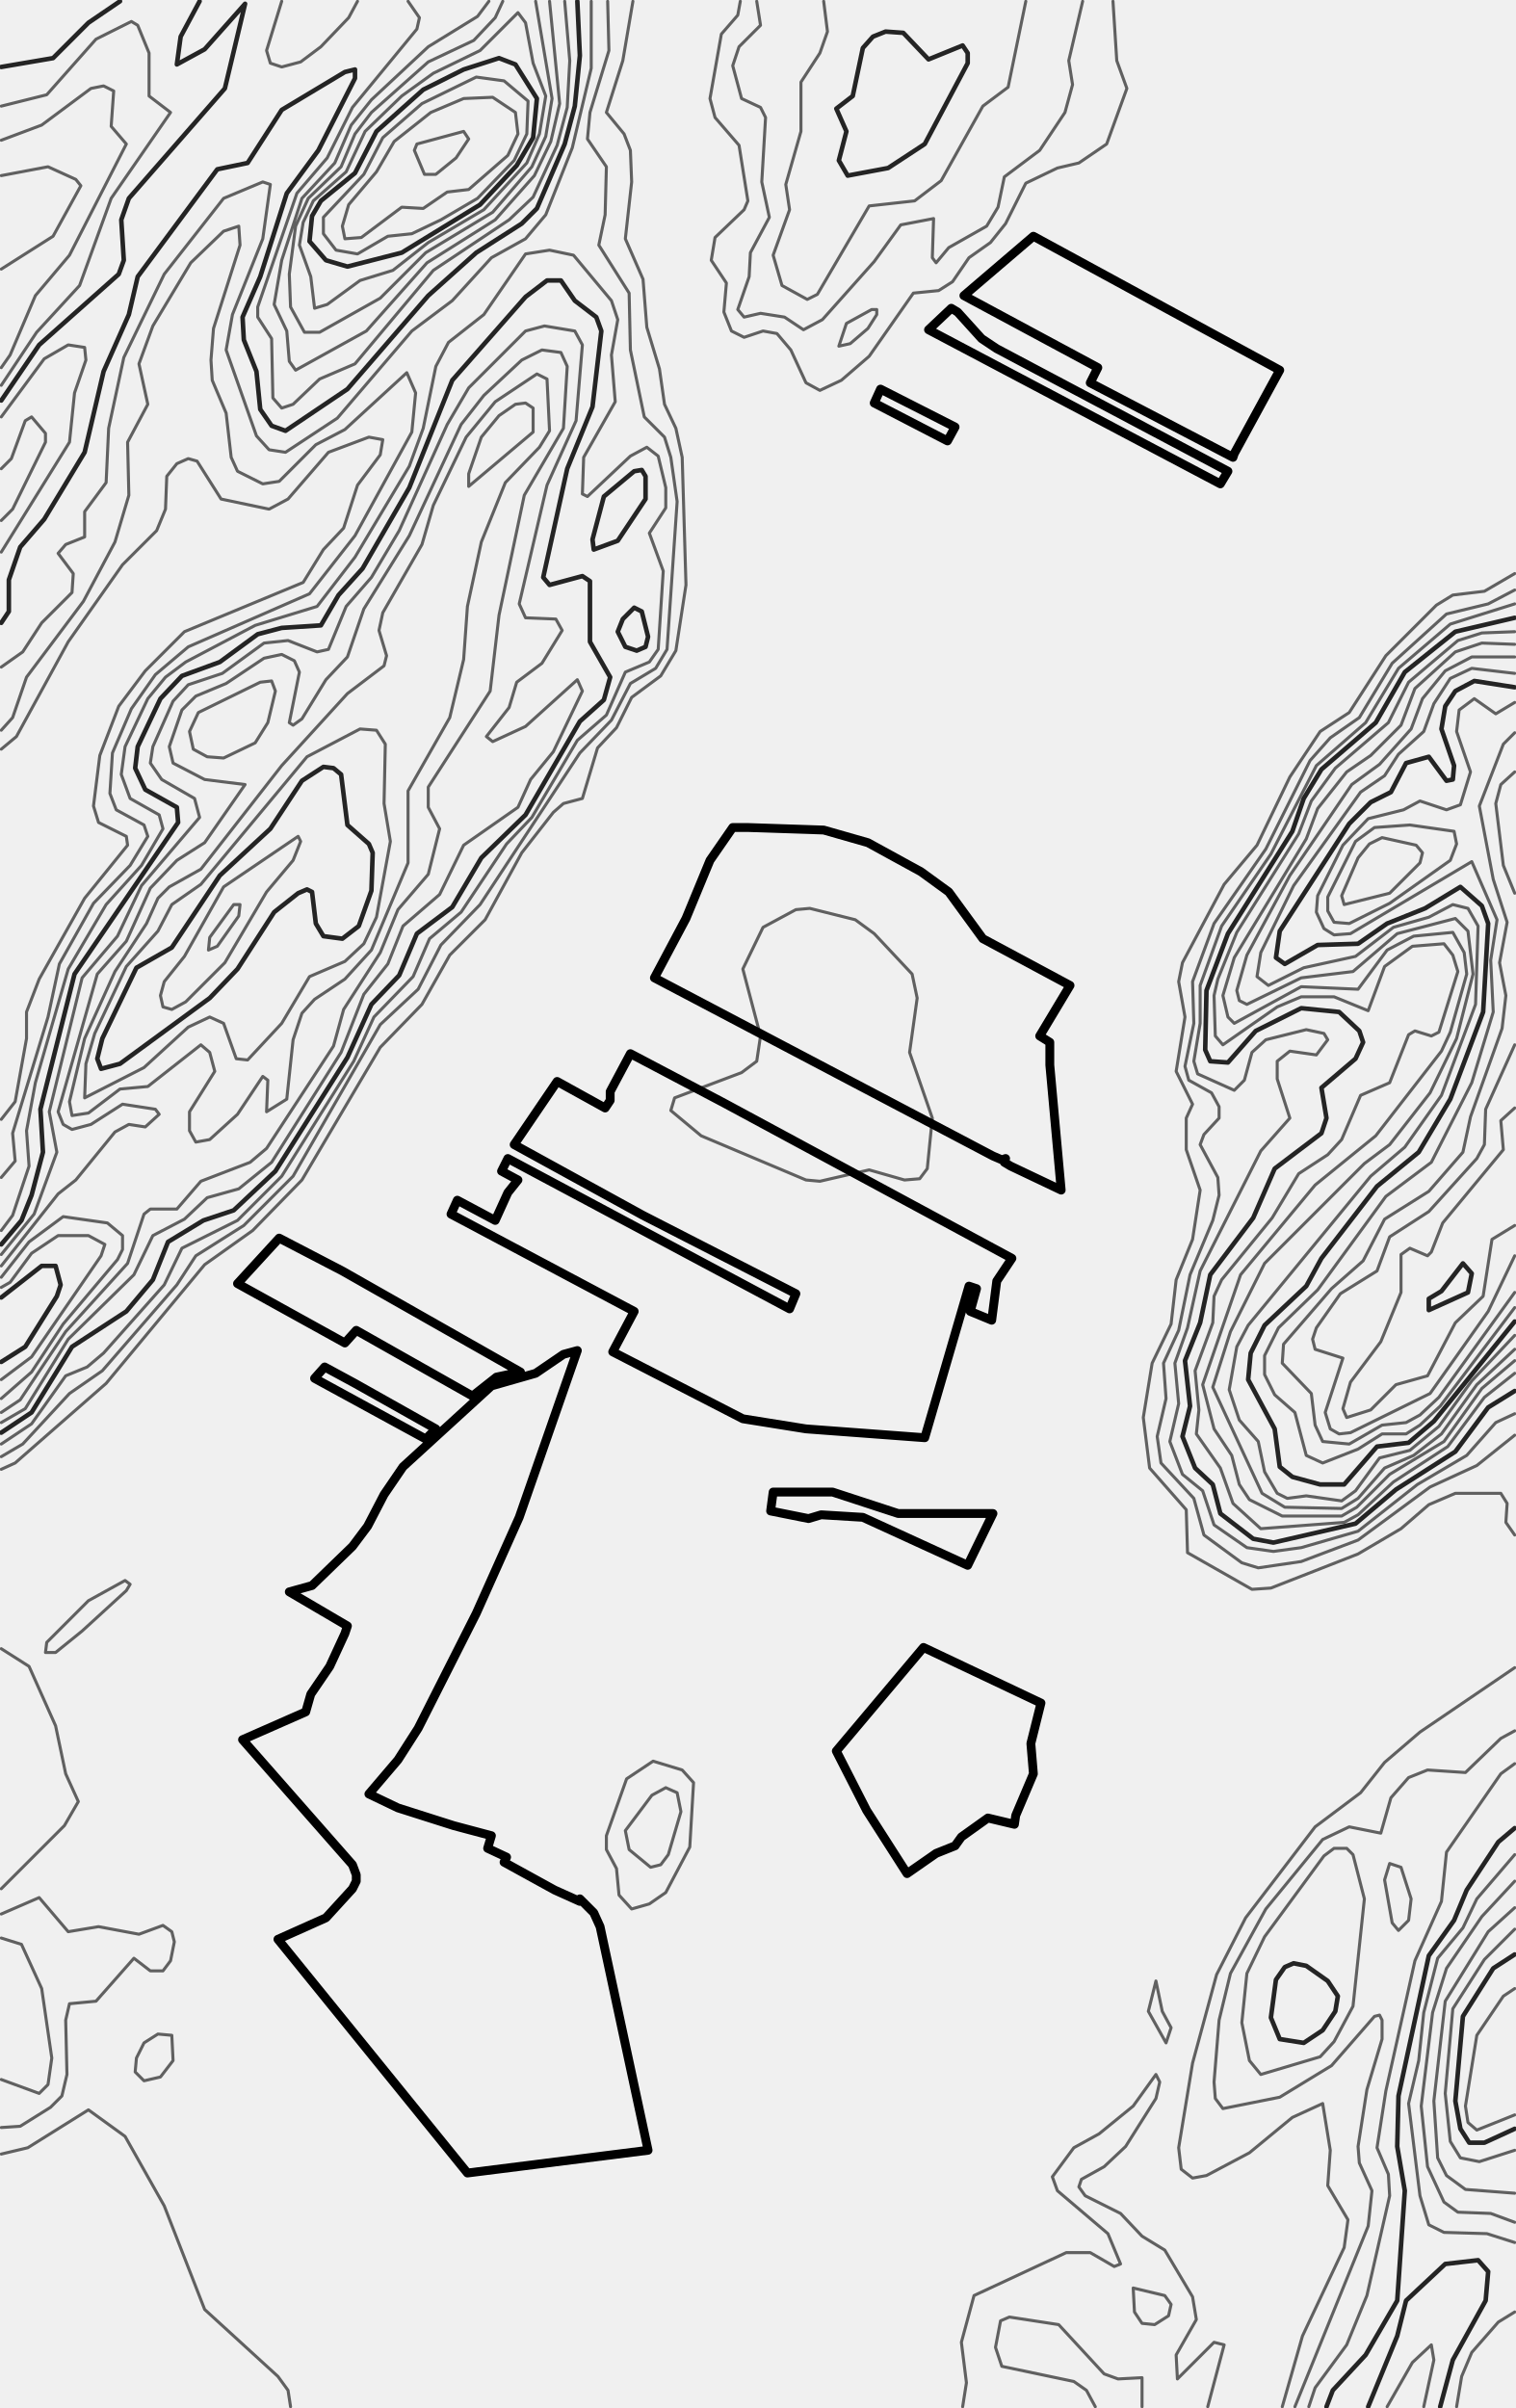
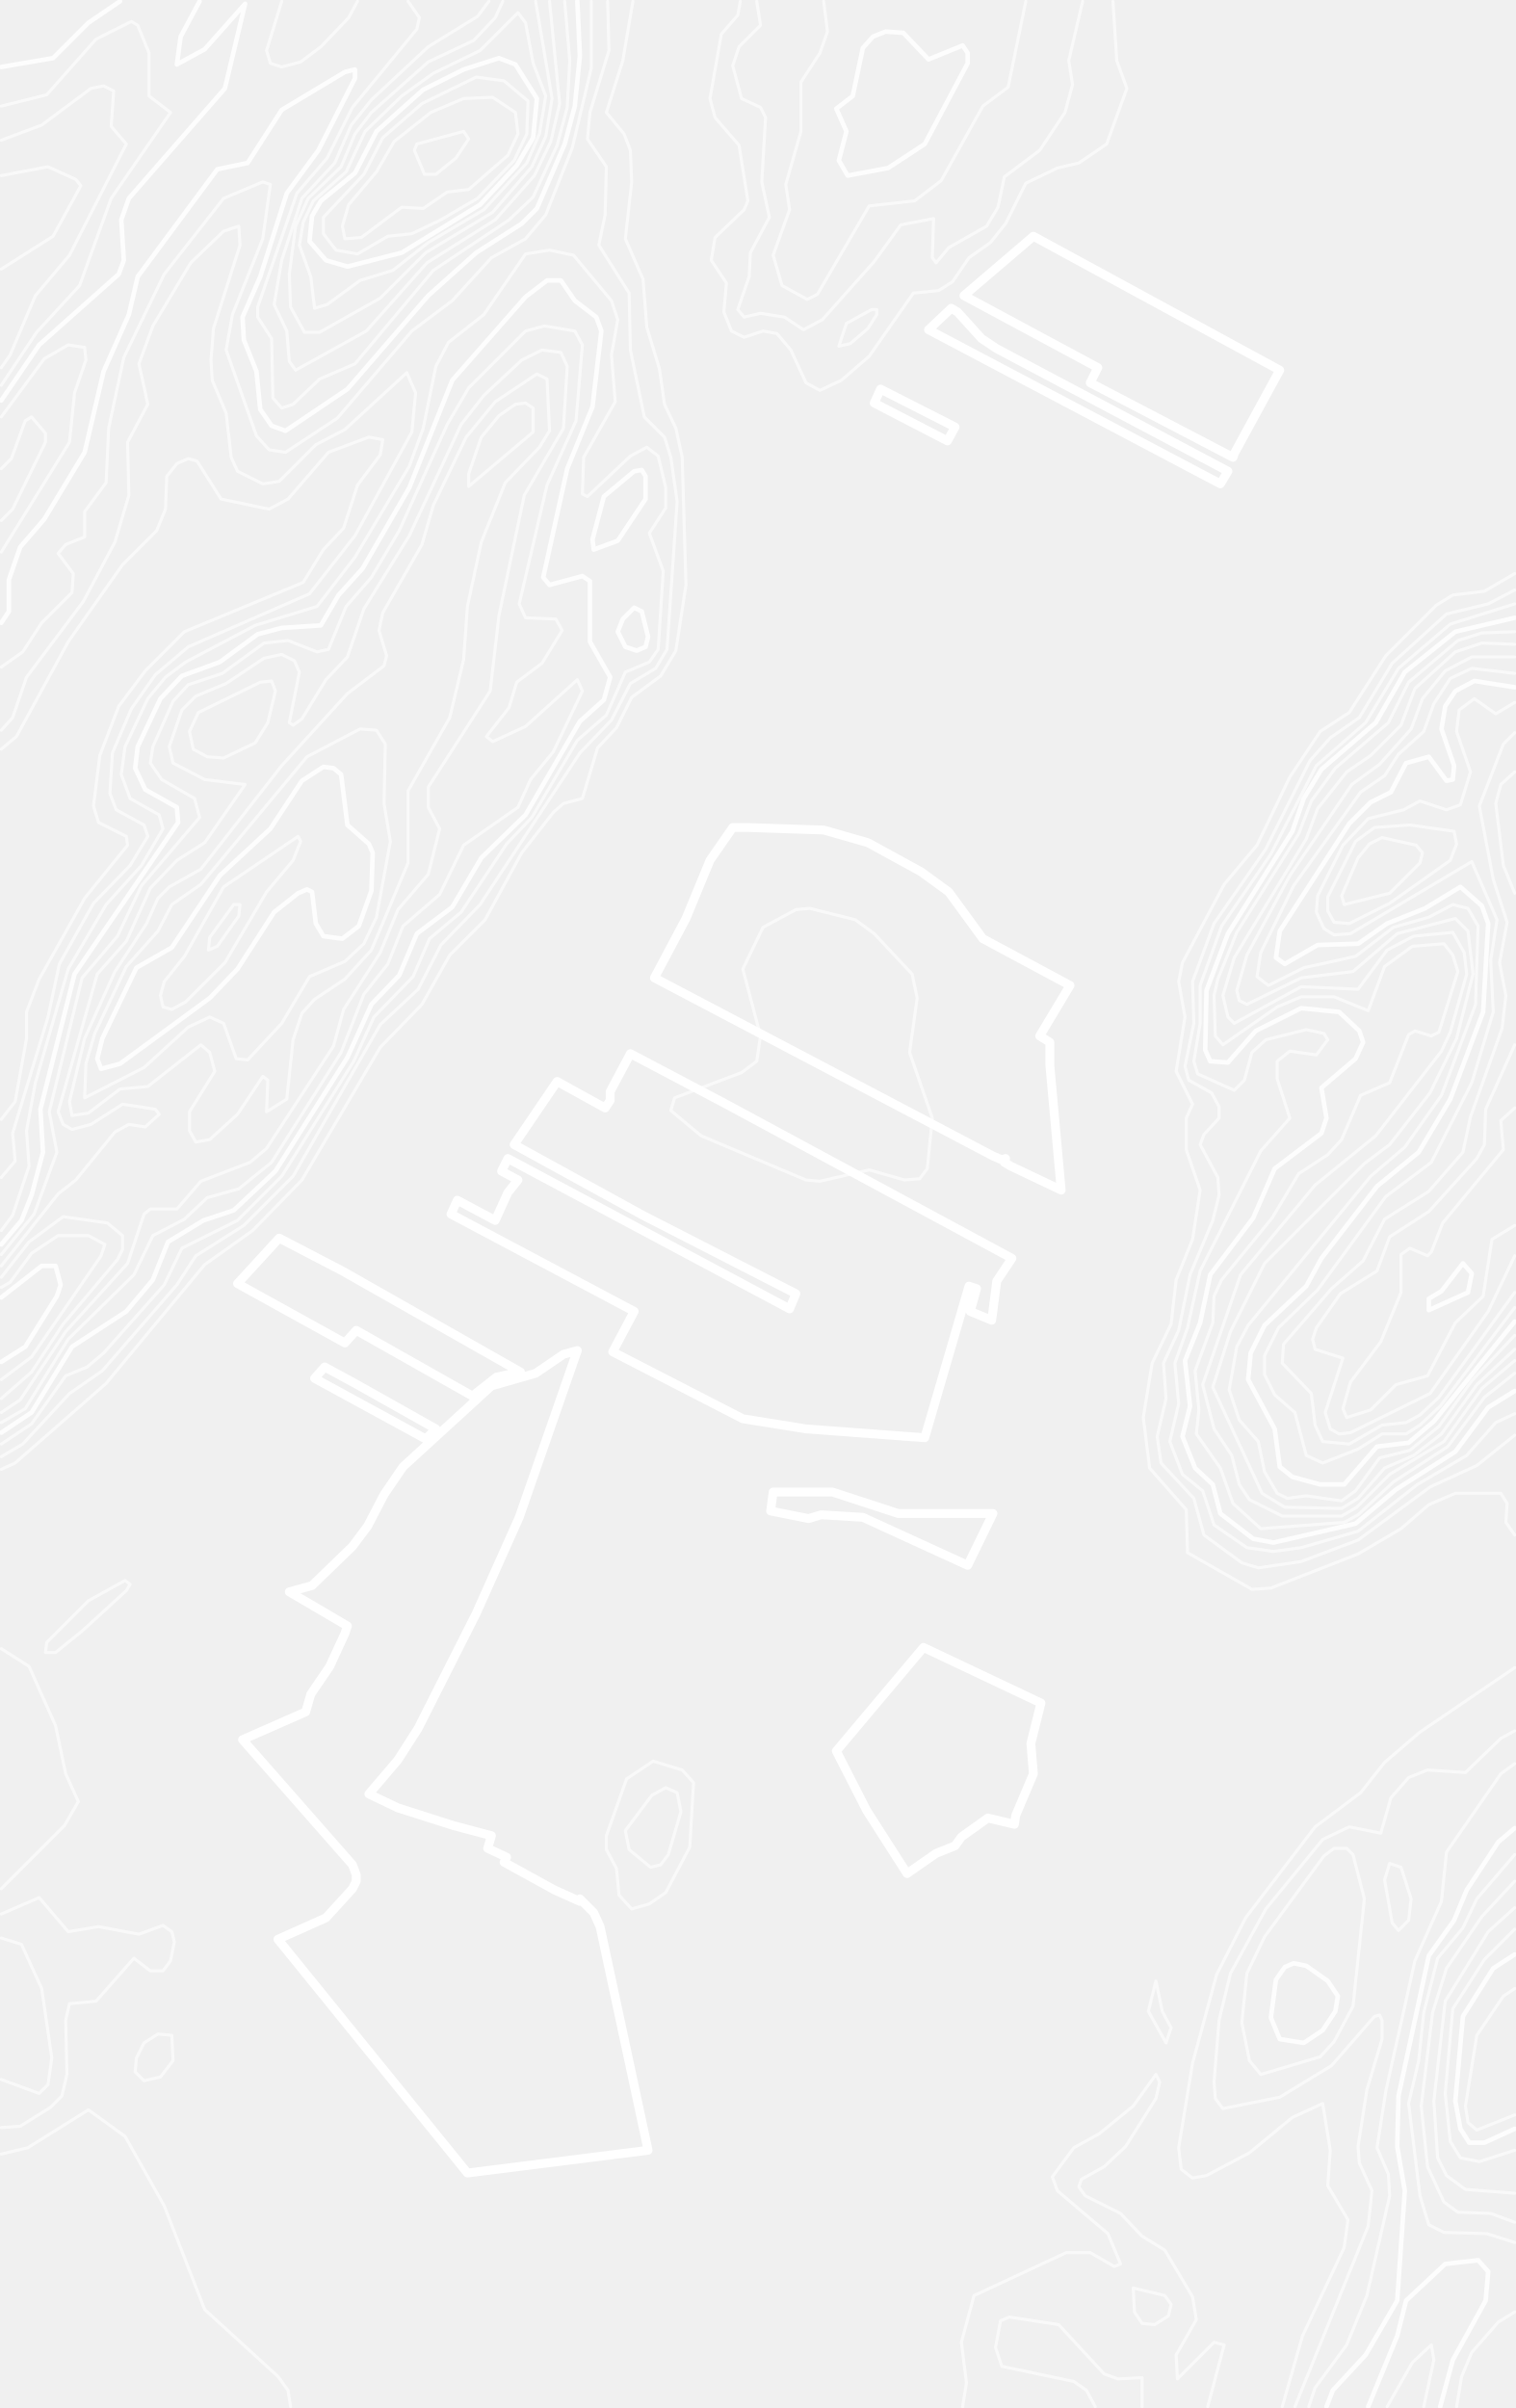
<svg xmlns="http://www.w3.org/2000/svg" viewBox="0 0 1200 1906" preserveAspectRatio="xMidYMid slice">
-   <g fill="none" stroke="#000" stroke-linejoin="round" stroke-linecap="round">
+   <g fill="none" stroke="#fff" stroke-linejoin="round" stroke-linecap="round">
    <path stroke-width="2.4" stroke-opacity=".6" d="M1,1495L51,1445L62,1426L52,1404L44,1366L23,1319L1,1305M230,1905L228,1892L220,1881L162,1828L130,1746L99,1691L70,1670L22,1700L1,1705M867,1905L860,1892L850,1885L793,1873L788,1858L792,1837L799,1834L838,1840L874,1879L885,1883L904,1882L904,1905M956,1905L969,1856L961,1854L932,1883L931,1864L947,1836L944,1818L922,1781L904,1770L887,1752L859,1738L854,1731L856,1725L874,1715L891,1699L915,1661L918,1648L915,1642L897,1667L870,1689L850,1700L833,1723L837,1734L877,1768L887,1792L882,1794L863,1783L844,1783L771,1817L761,1854L765,1886L762,1905M99,1251L70,1267L37,1300L36,1308L44,1308L65,1291L100,1259L103,1254L99,1251M915,1568L909,1592L923,1617L927,1605L920,1592L915,1568M897,1811L922,1817L927,1824L925,1833L914,1840L904,1839L898,1830L897,1811M501,1L493,48L480,89L494,106L499,119L500,144L495,189L509,221L512,259L522,292L526,320L535,339L540,362L543,463L535,515L523,535L500,552L488,576L473,592L461,632L446,636L438,643L413,675L384,728L356,756L334,795L301,829L239,934L200,974L162,1001L84,1095L12,1158L1,1163M881,1L884,48L892,70L876,114L854,129L837,133L812,145L796,177L784,192L767,204L754,223L743,230L723,232L688,282L666,301L649,309L638,303L626,277L615,264L604,262L589,267L579,262L573,247L575,224L563,206L566,188L589,166L592,159L585,115L566,93L562,78L571,27L584,12L586,1M1,213L42,187L64,147L60,142L38,132L1,139M1,886L12,872L21,822L21,801L31,775L67,711L101,669L100,662L78,651L74,638L79,598L94,559L115,531L146,500L240,461L256,435L272,418L283,384L301,360L303,348L292,346L260,358L228,395L213,403L175,395L156,365L149,363L140,367L132,377L131,403L124,420L97,447L54,508L13,583L1,593M1199,1215L1192,1205L1193,1190L1188,1182L1152,1182L1131,1191L1109,1210L1075,1230L1006,1257L991,1258L940,1229L939,1195L910,1162L905,1122L912,1079L927,1048L931,1013L944,981L950,942L939,910L939,885L944,874L931,848L938,805L933,777L936,762L969,700L995,669L1021,615L1045,579L1068,564L1097,519L1137,479L1150,471L1175,468L1199,454M1,1515L31,1502L54,1529L78,1525L110,1531L129,1524L136,1529L138,1537L135,1552L129,1560L119,1560L106,1550L76,1584L55,1586L52,1599L53,1642L49,1659L40,1668L16,1683L1,1684M1015,1905L1031,1849L1064,1779L1067,1757L1051,1730L1053,1702L1047,1665L1023,1676L989,1704L955,1722L944,1724L935,1717L933,1700L944,1633L963,1563L986,1518L1041,1446L1077,1419L1096,1395L1124,1371L1199,1320M630,720L641,719L677,728L692,739L722,771L726,790L720,833L738,885L734,925L728,933L716,934L688,926L649,935L638,934L555,899L531,879L534,869L587,849L599,840L602,820L588,767L604,734L630,720M517,1394L540,1401L549,1411L546,1462L527,1498L514,1507L500,1511L490,1500L488,1479L480,1464L480,1453L496,1408L517,1394M125,1610L136,1611L137,1631L127,1644L114,1647L107,1640L108,1629L114,1617L125,1610M481,1L482,40L467,89L465,110L480,132L479,170L474,194L498,232L499,277L510,330L526,346L531,362L536,397L528,514L519,529L499,541L484,570L459,596L380,716L349,748L331,783L301,811L232,931L193,970L155,994L140,1017L81,1085L55,1103L18,1143L1,1153M857,1L846,48L849,67L843,89L823,119L795,140L790,164L781,179L751,196L741,208L738,204L739,173L713,178L692,207L651,253L636,261L621,251L602,248L589,251L584,245L593,219L594,200L609,172L603,144L606,93L602,85L587,78L580,52L585,37L602,20L599,1M1,291L8,281L28,234L55,202L100,114L88,100L90,72L82,68L72,70L33,99L1,111M1,932L12,919L10,897L38,805L47,763L74,715L103,685L117,662L114,653L92,641L87,628L89,596L104,561L123,534L149,512L245,470L281,424L326,342L329,311L322,295L273,340L250,352L221,381L208,383L188,373L183,362L179,327L168,301L167,285L169,260L190,194L189,179L177,183L151,208L121,258L110,288L117,320L101,350L102,392L91,429L66,476L21,536L10,568L1,578M1199,1136L1169,1160L1132,1177L1075,1219L1030,1236L996,1241L983,1237L953,1215L945,1186L919,1158L916,1137L923,1107L921,1079L933,1053L942,1009L960,966L965,946L964,932L950,906L953,898L965,885L965,876L959,865L941,855L938,844L945,810L944,777L961,731L1002,672L1037,602L1053,584L1076,568L1102,525L1145,486L1178,478L1199,467M1,1534L17,1539L33,1574L41,1629L38,1650L31,1657L1,1646M1025,1905L1083,1762L1086,1734L1076,1712L1075,1699L1082,1654L1094,1614L1094,1599L1092,1595L1088,1596L1054,1635L1013,1660L968,1669L962,1661L961,1648L965,1599L974,1562L1002,1511L1047,1456L1068,1446L1093,1451L1101,1423L1115,1407L1130,1401L1160,1403L1188,1376L1199,1370M690,245L694,245L694,249L687,260L673,272L664,274L670,256L690,245M527,1415L536,1419L539,1434L529,1468L523,1476L515,1478L498,1464L495,1449L516,1421L527,1415M1100,1475L1096,1488L1102,1522L1107,1528L1115,1520L1117,1503L1109,1478L1100,1475M468,1L468,54L453,117L432,170L416,189L389,204L358,238L326,262L267,331L226,358L213,356L203,345L179,277L184,249L208,189L214,146L208,144L177,157L130,217L98,283L86,339L84,382L67,405L67,425L52,431L46,438L58,454L57,469L33,493L18,516L1,528M812,1L798,69L778,84L745,143L724,159L688,163L647,233L639,237L619,226L612,202L625,166L622,146L634,104L634,65L649,42L655,25L652,1M1,305L29,263L63,226L88,157L135,89L118,76L118,42L109,20L104,17L76,31L37,75L1,84M1,974L10,962L23,923L21,895L28,857L54,767L84,716L112,685L129,656L126,645L103,632L96,613L99,591L117,553L131,536L147,524L202,495L251,480L281,441L324,369L335,339L345,290L355,271L383,249L416,201L435,198L454,202L484,238L489,253L484,281L487,318L462,362L461,391L465,393L499,361L512,354L521,361L527,386L527,402L514,422L525,452L521,514L514,524L495,532L480,566L457,586L421,647L401,668L365,722L340,743L327,773L296,805L280,840L223,931L188,966L144,988L130,1017L82,1071L69,1082L52,1089L25,1127L1,1143M1199,1119L1184,1126L1161,1152L1122,1175L1075,1212L1030,1225L1008,1228L987,1225L961,1207L952,1180L936,1167L926,1141L933,1111L930,1079L940,1051L950,1006L998,911L1021,885L1011,854L1011,840L1021,832L1042,835L1051,823L1048,818L1034,815L1002,823L991,833L985,855L977,863L948,850L945,840L950,810L950,780L967,733L1006,676L1042,606L1081,572L1107,529L1148,494L1199,478M1036,1905L1041,1890L1066,1856L1082,1817L1100,1738L1099,1721L1090,1700L1097,1655L1120,1552L1141,1505L1145,1466L1188,1404L1199,1396M1127,1905L1135,1868L1133,1856L1118,1870L1098,1905M1056,1463L1066,1463L1071,1468L1080,1503L1071,1588L1056,1616L1045,1628L998,1642L989,1631L983,1601L987,1562L1001,1533L1048,1469L1056,1463M283,1L276,14L254,37L238,49L223,53L214,50L211,40L223,1M447,1L451,48L449,85L441,115L422,156L403,174L343,214L281,288L253,300L232,320L223,323L216,315L215,268L204,251L204,243L235,153L259,125L279,85L330,23L332,14L323,1M1,330L35,284L54,273L67,275L68,285L59,311L55,350L1,437M1,993L27,961L45,912L39,880L65,774L93,741L112,701L158,647L154,632L128,617L119,604L121,591L137,555L149,542L176,533L209,509L228,507L251,516L260,514L274,480L294,457L316,420L354,336L371,307L416,262L431,258L455,262L461,273L456,333L433,384L411,478L416,489L440,490L445,499L429,525L409,540L403,560L385,583L390,587L416,575L457,538L461,547L438,595L420,617L410,639L367,669L348,708L319,733L307,763L288,787L270,833L215,920L189,941L164,948L146,965L121,978L106,1009L54,1060L20,1115L1,1126M1199,1087L1175,1106L1146,1145L1103,1173L1075,1199L1064,1205L998,1210L976,1190L966,1162L947,1135L949,1116L946,1085L960,1047L961,1026L967,1013L1007,964L1028,929L1051,914L1062,902L1077,867L1100,857L1115,819L1120,816L1133,820L1139,817L1154,769L1150,756L1143,747L1118,749L1096,765L1083,800L1056,789L1030,789L1011,797L968,827L962,820L961,788L964,775L979,738L1028,660L1038,634L1057,608L1099,572L1115,540L1154,507L1173,501L1199,500M1199,1775L1177,1768L1143,1767L1131,1761L1124,1738L1115,1665L1123,1631L1127,1593L1138,1550L1158,1526L1169,1503L1199,1468M1153,1905L1157,1881L1165,1862L1186,1838L1199,1830M435,1L443,82L436,112L423,139L392,174L338,208L290,262L234,293L229,286L227,262L217,241L223,206L239,157L265,129L278,99L294,79L339,37L378,13L387,1M1,371L9,363L20,333L25,330L36,343L36,350L10,403L1,412M1,1002L46,945L60,934L91,896L102,890L115,892L126,882L123,878L97,874L72,890L57,894L50,890L46,880L77,771L100,745L119,703L140,681L162,667L194,621L162,617L137,604L134,591L144,562L155,551L179,541L209,521L223,518L233,523L237,532L229,572L232,574L239,569L258,538L275,520L288,482L324,424L365,336L383,313L413,285L429,277L444,279L449,290L446,339L415,392L395,487L388,547L339,623L339,639L348,656L339,692L315,720L301,754L272,799L264,828L211,909L198,920L159,935L140,957L119,957L114,961L101,1000L52,1054L16,1108L1,1118M1199,1077L1173,1099L1143,1141L1100,1167L1074,1193L1062,1200L1015,1200L989,1187L981,1175L975,1152L961,1131L952,1096L982,1009L1041,938L1089,899L1141,832L1148,817L1161,771L1159,754L1150,738L1119,741L1098,752L1075,783L1030,781L977,810L972,805L968,788L977,758L1034,664L1043,640L1066,611L1085,598L1109,574L1120,545L1152,516L1173,509L1199,510M1199,1759L1180,1752L1154,1751L1143,1743L1130,1715L1125,1667L1134,1593L1145,1558L1173,1517L1199,1489M424,1L437,78L432,108L421,132L390,168L337,200L301,236L253,263L241,263L230,243L229,217L234,179L244,157L270,132L281,106L294,89L339,49L375,32L392,14L398,1M1,1011L23,983L50,963L85,968L97,978L97,989L93,997L50,1048L25,1086L1,1107M1199,1068L1169,1096L1141,1135L1119,1152L1096,1162L1075,1186L1062,1194L1017,1193L999,1182L960,1098L974,1054L1001,1000L1080,921L1100,906L1132,865L1153,822L1166,771L1162,737L1152,727L1106,739L1071,769L1030,774L987,795L981,792L979,784L987,756L1021,693L1070,621L1092,605L1117,577L1126,553L1144,531L1165,520L1199,520M1199,1736L1160,1733L1145,1722L1138,1708L1135,1663L1144,1584L1178,1529L1199,1510M425,296L433,300L435,341L427,354L400,382L381,429L370,480L367,522L356,568L323,626L323,683L294,752L273,775L249,791L239,802L232,823L227,870L211,880L212,855L208,852L188,882L166,902L155,904L150,895L150,880L170,848L166,833L159,827L117,860L95,862L70,881L57,883L55,872L67,822L91,769L116,731L125,711L134,702L159,688L223,606L275,549L304,527L306,519L300,499L303,485L334,431L343,400L369,346L392,318L425,296M206,540L215,539L218,547L212,572L202,588L177,600L164,599L153,593L150,579L157,564L206,540M1,1019L8,1015L25,992L46,978L70,978L83,985L80,994L25,1074L1,1092M1199,1057L1165,1093L1139,1129L1116,1148L1092,1154L1073,1180L1062,1188L1034,1184L1019,1186L1011,1182L1001,1165L996,1141L981,1124L973,1100L979,1066L988,1049L1085,931L1112,908L1141,867L1168,795L1170,733L1162,719L1150,716L1131,726L1103,734L1073,757L1032,766L1004,780L995,773L998,754L1024,701L1077,627L1096,614L1107,597L1127,579L1135,557L1148,537L1165,529L1199,533M1199,1702L1171,1711L1156,1708L1148,1695L1144,1657L1150,1590L1175,1551L1199,1527M410,10L416,18L422,50L432,76L427,106L417,129L383,166L339,192L311,214L285,222L259,241L249,244L246,219L237,194L240,176L248,159L274,136L289,104L318,76L343,58L380,40L410,10M408,320L416,319L422,323L422,342L371,385L371,375L381,346L395,329L408,320M285,577L298,578L305,589L304,636L309,666L298,726L288,747L273,761L245,773L223,810L196,839L187,838L177,810L166,805L149,813L114,845L67,869L68,842L75,818L100,765L125,737L136,716L159,700L243,599L285,577M1199,1035L1140,1113L1124,1128L1113,1135L1094,1135L1075,1147L1047,1158L1034,1152L1025,1118L1009,1104L1001,1088L1001,1073L1012,1051L1043,1021L1097,947L1133,920L1165,857L1182,801L1180,760L1185,728L1165,682L1069,739L1056,740L1048,735L1042,722L1043,709L1063,669L1083,648L1111,641L1124,634L1145,641L1156,637L1164,611L1153,579L1155,562L1167,553L1184,565L1199,556M1199,1674L1169,1686L1162,1680L1160,1667L1169,1611L1190,1580L1199,1574M377,61L399,64L418,80L417,106L407,127L378,157L349,174L326,185L307,187L283,201L266,198L256,185L256,172L288,138L303,109L334,82L377,61M236,662L238,666L232,681L211,706L178,762L147,793L136,799L129,797L127,788L130,777L146,757L177,702L236,662M1199,1023L1139,1106L1124,1120L1113,1126L1094,1128L1068,1143L1047,1141L1041,1128L1038,1103L1015,1079L1016,1064L1054,1020L1079,998L1096,965L1131,943L1158,912L1164,884L1189,814L1192,788L1187,762L1193,730L1182,696L1171,638L1190,589L1199,580M367,78L390,77L408,89L410,106L402,123L371,150L354,152L335,165L318,164L286,188L273,189L271,179L276,162L298,136L312,112L341,89L367,78M1116,653L1151,658L1153,668L1148,681L1100,715L1068,731L1056,730L1051,721L1051,710L1073,666L1088,655L1116,653M185,716L190,716L189,725L172,749L165,752L166,742L185,716M1199,707L1190,685L1184,636L1188,621L1199,611M1199,994L1178,1038L1132,1103L1069,1134L1060,1135L1053,1131L1049,1118L1063,1075L1041,1068L1039,1060L1042,1051L1061,1024L1090,1006L1100,979L1131,959L1169,917L1175,906L1176,878L1199,827M367,104L371,110L361,125L345,138L336,138L328,119L330,114L367,104M1094,663L1121,669L1126,675L1124,683L1100,707L1064,716L1062,709L1075,679L1084,668L1094,663M1199,970L1181,981L1174,1026L1152,1047L1130,1089L1105,1096L1085,1116L1066,1122L1063,1115L1069,1094L1093,1062L1109,1023L1109,993L1116,988L1130,994L1133,991L1142,968L1190,910L1188,887L1199,877" />
    <path stroke-width="3.6" stroke-opacity=".85" d="M95,1L70,18L42,46L1,53M457,1L459,44L455,84L447,114L425,165L413,177L377,200L339,234L275,308L226,341L215,337L206,324L203,294L193,269L192,251L206,219L227,153L252,119L281,62L281,55L273,57L223,87L196,129L172,134L109,219L102,249L82,294L67,358L35,411L16,433L7,459L7,484L1,493M1,317L31,273L94,217L98,206L96,174L102,157L178,70L194,3L162,39L140,51L143,29L158,1M1,985L17,966L25,946L34,912L32,878L59,771L141,651L140,639L115,625L107,608L109,591L127,553L144,535L174,524L204,502L223,497L254,495L268,471L287,450L324,386L358,301L416,235L433,222L444,222L455,238L472,251L476,262L469,322L449,371L430,457L435,463L461,456L467,460L467,508L483,536L478,554L459,571L416,645L381,679L358,718L330,739L316,772L294,795L275,837L218,927L185,958L161,966L133,983L121,1013L100,1038L57,1066L25,1118L1,1134M1199,1101L1178,1114L1152,1149L1105,1179L1073,1206L1008,1221L992,1218L966,1198L960,1175L946,1162L936,1137L942,1113L938,1077L950,1047L958,1009L992,964L1009,925L1046,897L1050,885L1046,861L1073,838L1079,825L1076,816L1060,801L1030,798L994,816L972,841L958,840L954,831L955,784L972,739L1023,658L1032,632L1046,609L1089,572L1112,532L1152,500L1199,489M1050,1905L1055,1892L1081,1864L1106,1821L1112,1734L1106,1699L1107,1659L1131,1548L1151,1520L1161,1496L1186,1458L1199,1447M1140,1905L1150,1868L1176,1821L1178,1798L1170,1789L1144,1792L1113,1821L1106,1849L1083,1905M701,25L715,26L735,47L762,36L766,42L766,50L732,114L703,133L671,139L664,127L670,104L662,86L675,76L683,38L691,29L701,25M502,373L508,372L511,377L511,395L489,428L470,435L469,427L478,393L502,373M502,481L508,484L513,504L511,512L504,515L495,512L489,500L493,490L502,481M1024,1554L1034,1556L1051,1568L1059,1580L1057,1592L1047,1607L1032,1617L1013,1614L1006,1597L1010,1567L1017,1557L1024,1554M1,1027L33,1002L44,1002L48,1017L45,1026L20,1066L1,1078M1199,1046L1135,1125L1115,1142L1090,1145L1064,1175L1045,1175L1023,1169L1013,1161L1009,1131L988,1092L990,1071L1001,1049L1034,1018L1046,996L1090,939L1123,912L1148,870L1174,801L1178,731L1173,717L1156,702L1128,719L1098,731L1075,747L1043,748L1017,763L1010,758L1013,737L1068,652L1085,635L1101,627L1113,604L1131,599L1145,618L1150,617L1151,606L1141,577L1144,559L1152,547L1167,539L1199,544M1199,1685L1175,1696L1163,1696L1156,1685L1152,1663L1158,1596L1182,1558L1199,1547M395,46L408,51L425,78L422,109L409,131L380,162L318,200L275,211L258,206L245,191L247,171L254,159L281,137L298,104L335,71L367,55L395,46M256,607L264,608L270,613L275,653L292,668L295,675L294,705L284,733L271,743L256,741L250,731L247,706L243,704L236,707L217,722L188,767L166,790L95,842L80,846L77,838L81,822L108,766L136,750L174,693L214,656L239,618L256,607M1158,1000L1165,1008L1162,1023L1131,1037L1131,1028L1141,1022L1158,1000" />
    <path stroke-width="7" d="M359,1445L389,1453L386,1463L401,1470L399,1474L439,1496L459,1505L459,1503L470,1514L475,1525L513,1702L370,1720L220,1535L258,1518L279,1495L282,1489L282,1484L279,1476L192,1377L242,1355L246,1341L261,1319L273,1293L275,1287L229,1260L247,1255L279,1224L291,1208L304,1183L319,1161L389,1097L424,1087L446,1072L457,1069L411,1201L377,1277L331,1368L315,1393L292,1420L315,1431L359,1445ZM573,873L801,996L789,1014L785,1045L768,1038L773,1020L767,1018L732,1138L638,1131L588,1123L485,1070L502,1038L357,961L362,950L392,966L402,944L410,934L397,927L402,917L625,1036L630,1024L509,962L407,906L441,856L479,877L483,871L483,864L499,834L573,873ZM592,655L652,657L687,667L729,690L751,706L778,743L847,780L823,820L831,825L831,843L840,942L800,923L795,920L796,917L793,918L786,915L518,774L543,727L562,681L580,655L592,655ZM804,1437L803,1444L782,1439L761,1454L756,1461L741,1467L718,1483L686,1433L662,1386L731,1304L824,1348L816,1380L818,1404L804,1437ZM977,359L976,362L863,303L869,291L763,234L818,187L1013,293L977,359ZM271,1006L412,1086L393,1090L374,1105L282,1053L273,1063L188,1016L221,980L271,1006ZM659,1181L711,1198L786,1198L766,1239L683,1201L650,1199L640,1202L610,1196L612,1181L659,1181ZM972,373L966,383L735,261L753,244L758,247L777,268L789,276L972,373ZM337,1139L249,1091L257,1082L281,1095L345,1131L337,1139ZM756,338L750,349L692,319L697,308L756,338Z" />
  </g>
</svg>
